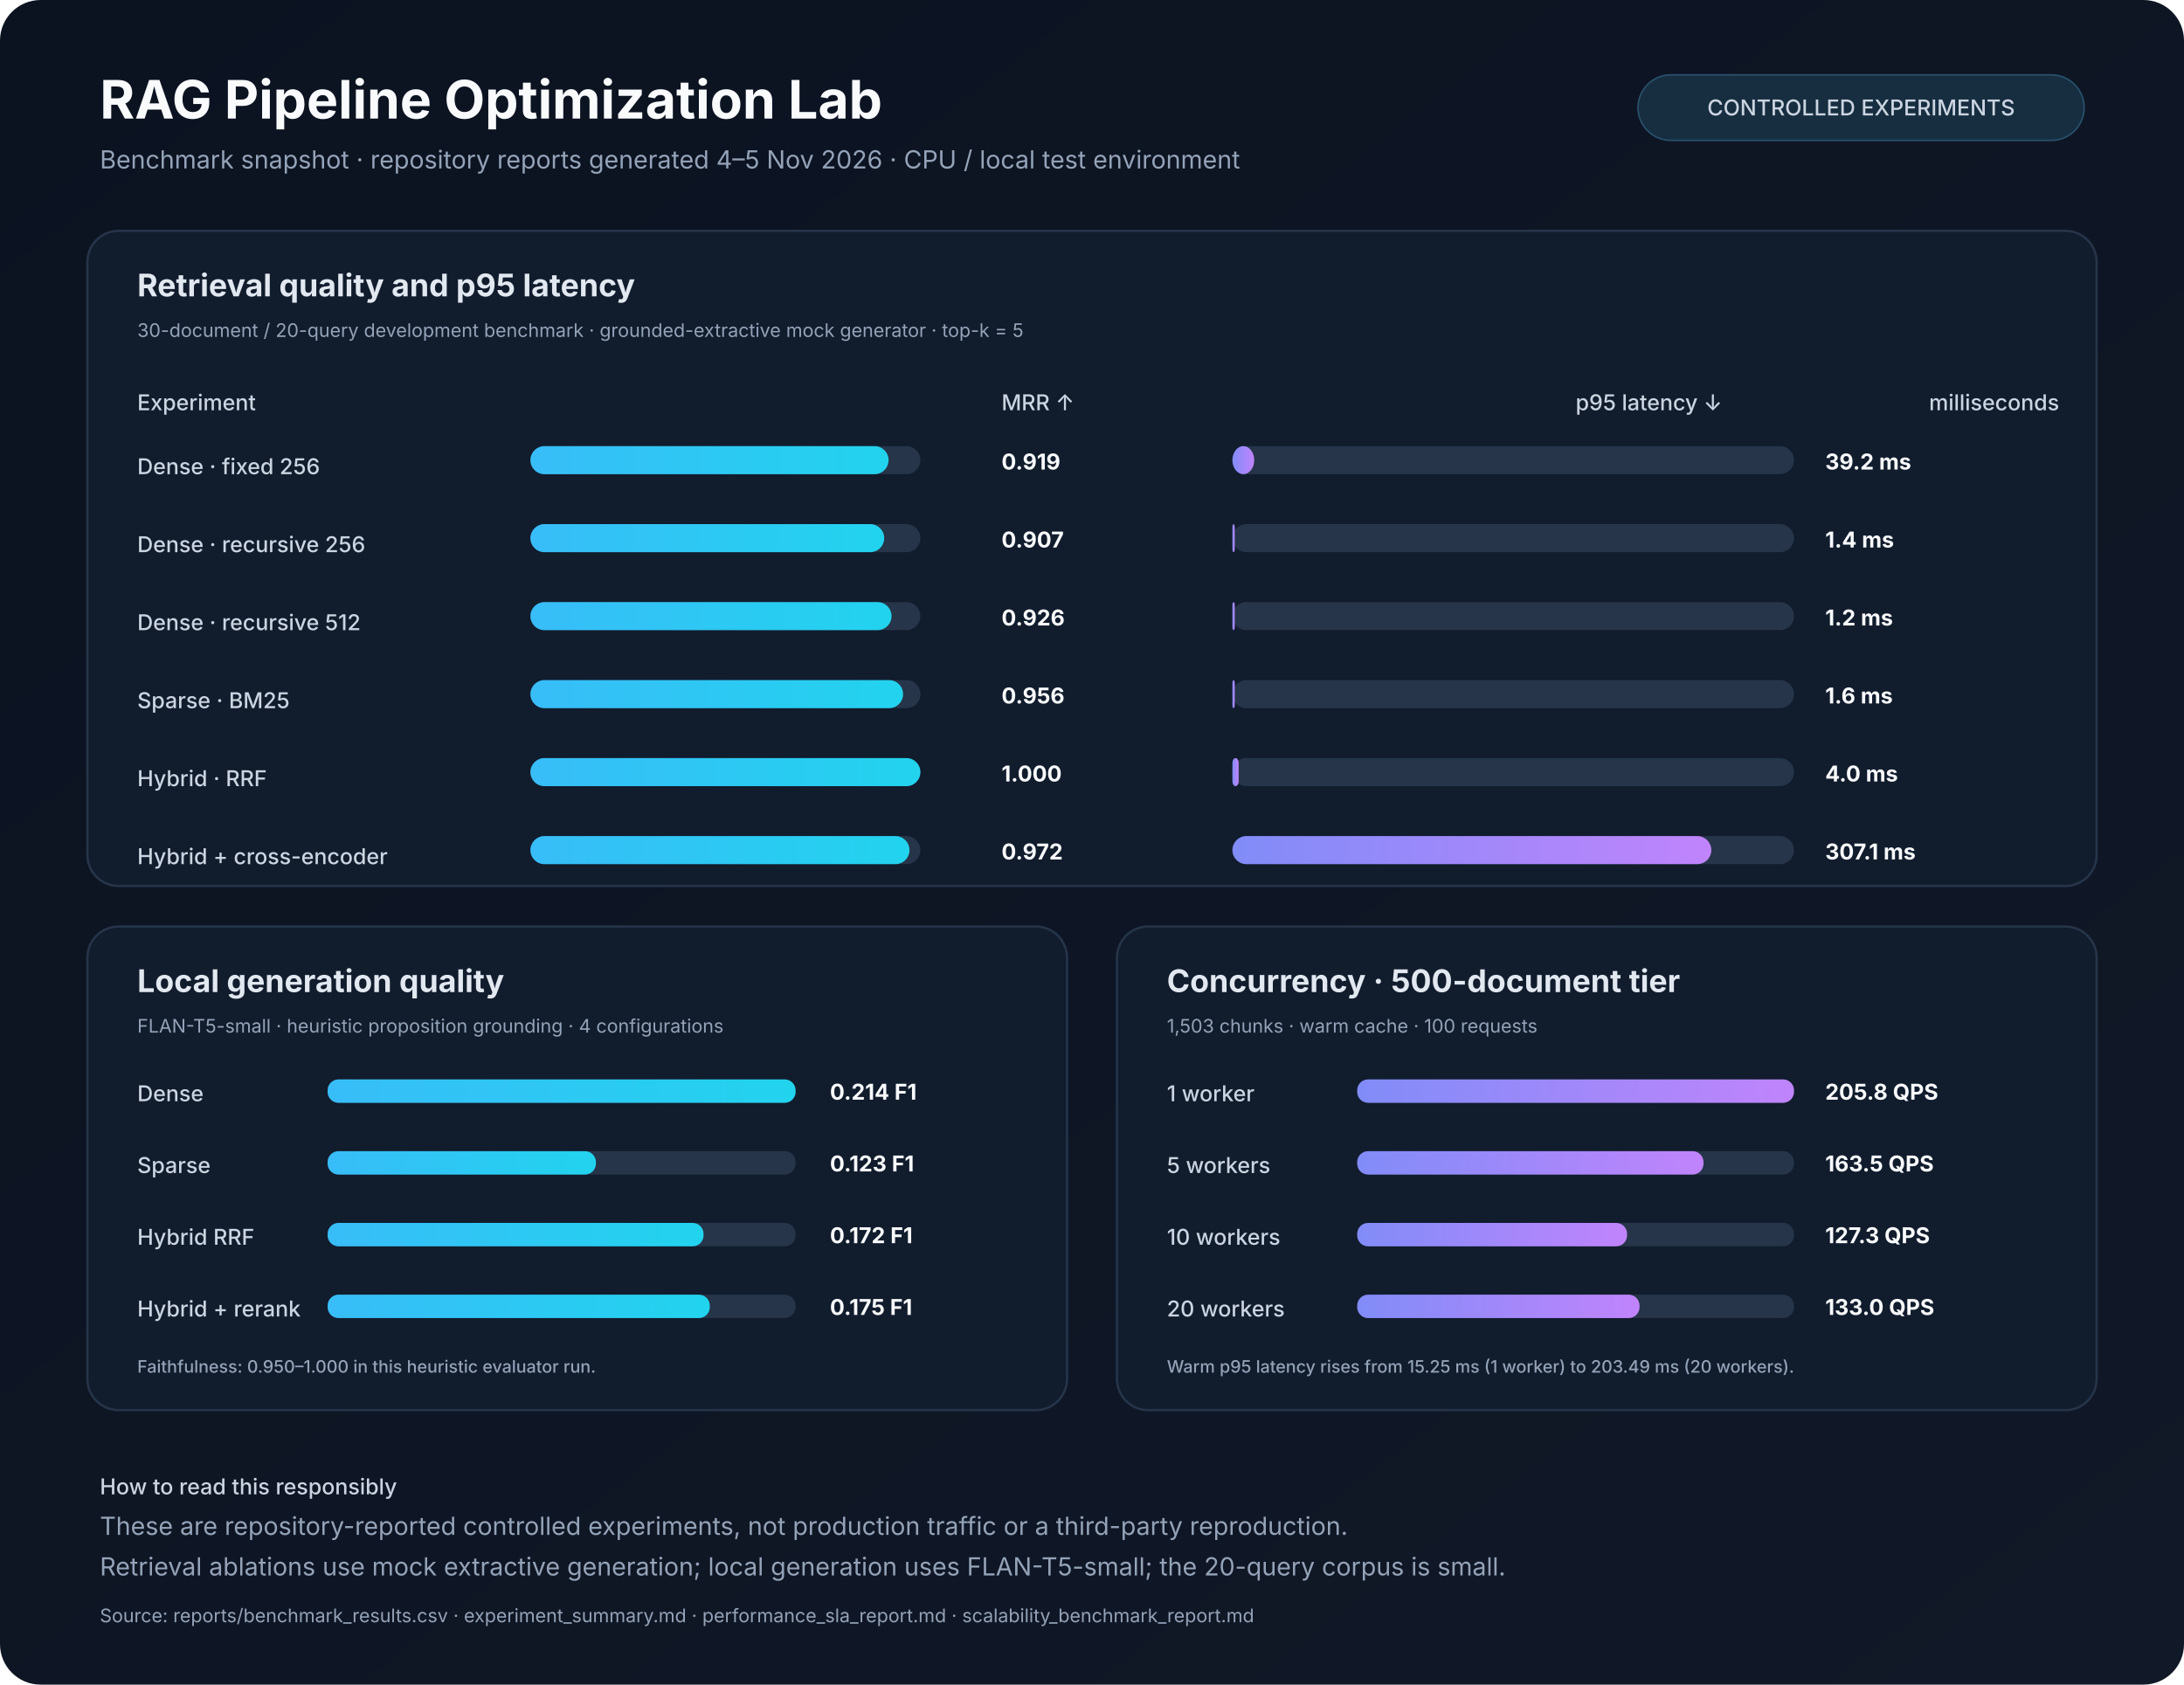
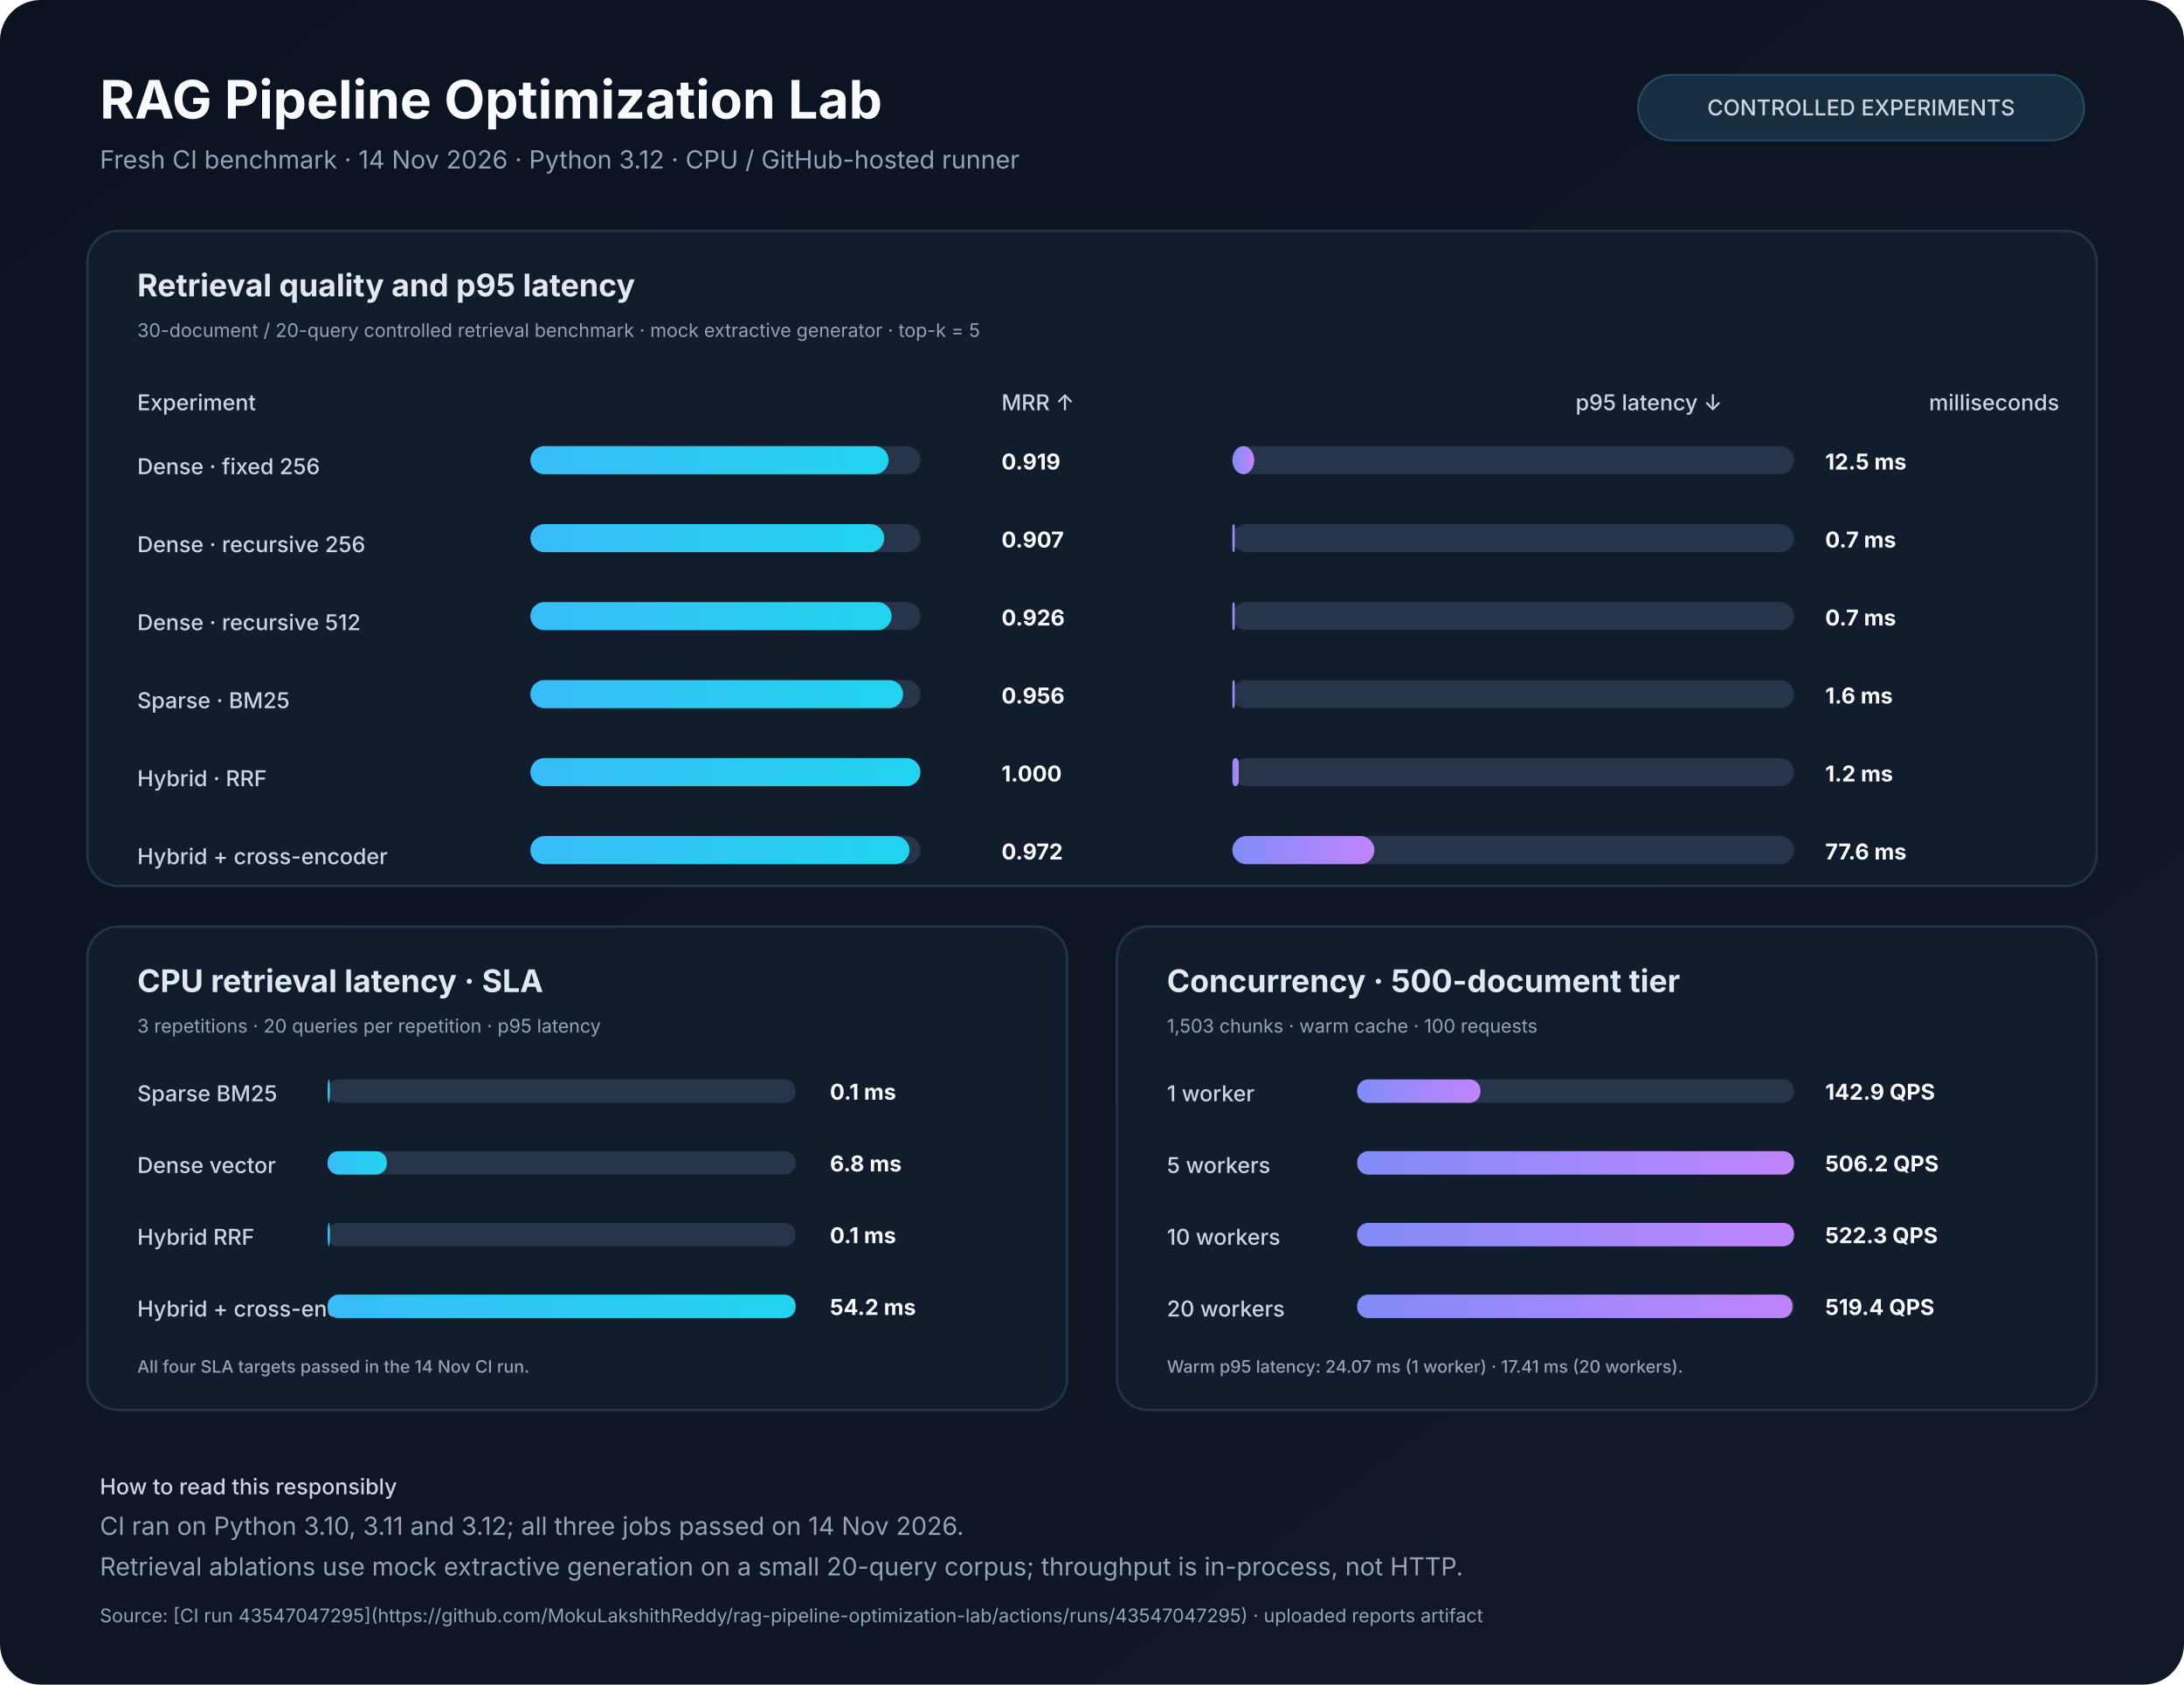
<svg xmlns="http://www.w3.org/2000/svg" width="1400" height="1080" viewBox="0 0 1400 1080" role="img" aria-labelledby="title desc">
  <defs>
    <linearGradient id="bg" x1="0" y1="0" x2="1" y2="1">
      <stop offset="0" stop-color="#0b1220" />
      <stop offset="1" stop-color="#111827" />
    </linearGradient>
    <linearGradient id="cyan" x1="0" y1="0" x2="1" y2="0">
      <stop offset="0" stop-color="#38bdf8" />
      <stop offset="1" stop-color="#22d3ee" />
    </linearGradient>
    <linearGradient id="violet" x1="0" y1="0" x2="1" y2="0">
      <stop offset="0" stop-color="#818cf8" />
      <stop offset="1" stop-color="#c084fc" />
    </linearGradient>
    <style>
    .h{font:700 34px Inter,Segoe UI,Arial,sans-serif;fill:#f8fafc}
    .sub{font:400 16px Inter,Segoe UI,Arial,sans-serif;fill:#94a3b8}
    .panel{fill:#111c2d;stroke:#253449;stroke-width:1.5}
    .pt{font:700 20px Inter,Segoe UI,Arial,sans-serif;fill:#e2e8f0}
    .lab{font:500 14px Inter,Segoe UI,Arial,sans-serif;fill:#cbd5e1}
    .muted{font:400 12px Inter,Segoe UI,Arial,sans-serif;fill:#94a3b8}
    .value{font:700 14px Inter,Segoe UI,Arial,sans-serif;fill:#f8fafc}
    .small{font:500 11px Inter,Segoe UI,Arial,sans-serif;fill:#94a3b8}
  </style>
  </defs>
  <rect width="1400" height="1080" rx="26" fill="url(#bg)" />
  <text x="64" y="76" class="h">RAG Pipeline Optimization Lab</text>
-   <text x="64" y="108" class="sub">Benchmark snapshot · repository reports generated 4–5 Nov 2026 · CPU / local test environment</text>
+   <text x="64" y="108" class="sub">Fresh CI benchmark · 14 Nov 2026 · Python 3.12 · CPU / GitHub-hosted runner</text>
  <rect x="1050" y="48" width="286" height="42" rx="21" fill="#172d40" stroke="#28506a" />
  <text x="1193" y="74" text-anchor="middle" class="lab" fill="#67e8f9">CONTROLLED EXPERIMENTS</text>
  <rect x="56" y="148" width="1288" height="420" rx="20" class="panel" />
  <text x="88" y="190" class="pt">Retrieval quality and p95 latency</text>
-   <text x="88" y="216" class="muted">30-document / 20-query development benchmark · grounded-extractive mock generator · top-k = 5</text>
+   <text x="88" y="216" class="muted">30-document / 20-query controlled retrieval benchmark · mock extractive generator · top-k = 5</text>
  <text x="88" y="263" class="lab">Experiment</text>
  <text x="642" y="263" class="lab">MRR ↑</text>
  <text x="1010" y="263" class="lab">p95 latency ↓</text>
  <text x="1320" y="263" text-anchor="end" class="lab">milliseconds</text>
  <g>
    <text x="88" y="304" class="lab">Dense · fixed 256</text>
    <rect x="340" y="286" width="250" height="18" rx="9" fill="#263549" />
    <rect x="340" y="286" width="229.6" height="18" rx="9" fill="url(#cyan)" />
    <text x="642" y="301" class="value">0.919</text>
    <rect x="790" y="286" width="360" height="18" rx="9" fill="#263549" />
    <rect x="790" y="286" width="14" height="18" rx="9" fill="url(#violet)" />
-     <text x="1170" y="301" class="value">39.2 ms</text>
+     <text x="1170" y="301" class="value">12.5 ms</text>
    <text x="88" y="354" class="lab">Dense · recursive 256</text>
    <rect x="340" y="336" width="250" height="18" rx="9" fill="#263549" />
    <rect x="340" y="336" width="226.8" height="18" rx="9" fill="url(#cyan)" />
    <text x="642" y="351" class="value">0.907</text>
    <rect x="790" y="336" width="360" height="18" rx="9" fill="#263549" />
    <rect x="790" y="336" width="1.5" height="18" rx="2" fill="url(#violet)" />
-     <text x="1170" y="351" class="value">1.4 ms</text>
+     <text x="1170" y="351" class="value">0.7 ms</text>
    <text x="88" y="404" class="lab">Dense · recursive 512</text>
    <rect x="340" y="386" width="250" height="18" rx="9" fill="#263549" />
    <rect x="340" y="386" width="231.5" height="18" rx="9" fill="url(#cyan)" />
    <text x="642" y="401" class="value">0.926</text>
    <rect x="790" y="386" width="360" height="18" rx="9" fill="#263549" />
    <rect x="790" y="386" width="1.5" height="18" rx="2" fill="url(#violet)" />
-     <text x="1170" y="401" class="value">1.2 ms</text>
+     <text x="1170" y="401" class="value">0.7 ms</text>
    <text x="88" y="454" class="lab">Sparse · BM25</text>
    <rect x="340" y="436" width="250" height="18" rx="9" fill="#263549" />
    <rect x="340" y="436" width="238.9" height="18" rx="9" fill="url(#cyan)" />
    <text x="642" y="451" class="value">0.956</text>
    <rect x="790" y="436" width="360" height="18" rx="9" fill="#263549" />
    <rect x="790" y="436" width="1.5" height="18" rx="2" fill="url(#violet)" />
    <text x="1170" y="451" class="value">1.6 ms</text>
    <text x="88" y="504" class="lab">Hybrid · RRF</text>
    <rect x="340" y="486" width="250" height="18" rx="9" fill="#263549" />
    <rect x="340" y="486" width="250" height="18" rx="9" fill="url(#cyan)" />
    <text x="642" y="501" class="value">1.000</text>
    <rect x="790" y="486" width="360" height="18" rx="9" fill="#263549" />
    <rect x="790" y="486" width="4" height="18" rx="3" fill="url(#violet)" />
-     <text x="1170" y="501" class="value">4.0 ms</text>
+     <text x="1170" y="501" class="value">1.2 ms</text>
    <text x="88" y="554" class="lab">Hybrid + cross-encoder</text>
    <rect x="340" y="536" width="250" height="18" rx="9" fill="#263549" />
    <rect x="340" y="536" width="243" height="18" rx="9" fill="url(#cyan)" />
    <text x="642" y="551" class="value">0.972</text>
    <rect x="790" y="536" width="360" height="18" rx="9" fill="#263549" />
-     <rect x="790" y="536" width="307" height="18" rx="9" fill="url(#violet)" />
-     <text x="1170" y="551" class="value">307.1 ms</text>
+     <rect x="790" y="536" width="91" height="18" rx="9" fill="url(#violet)" />
+     <text x="1170" y="551" class="value">77.6 ms</text>
  </g>
  <rect x="56" y="594" width="628" height="310" rx="20" class="panel" />
-   <text x="88" y="636" class="pt">Local generation quality</text>
-   <text x="88" y="662" class="muted">FLAN-T5-small · heuristic proposition grounding · 4 configurations</text>
-   <text x="88" y="706" class="lab">Dense</text>
+   <text x="88" y="636" class="pt">CPU retrieval latency · SLA</text>
+   <text x="88" y="662" class="muted">3 repetitions · 20 queries per repetition · p95 latency</text>
+   <text x="88" y="706" class="lab">Sparse BM25</text>
  <rect x="210" y="692" width="300" height="15" rx="7" fill="#263549" />
-   <rect x="210" y="692" width="300" height="15" rx="7" fill="url(#cyan)" />
-   <text x="532" y="705" class="value">0.214 F1</text>
-   <text x="88" y="752" class="lab">Sparse</text>
+   <rect x="210" y="692" width="1.5" height="15" rx="7" fill="url(#cyan)" />
+   <text x="532" y="705" class="value">0.1 ms</text>
+   <text x="88" y="752" class="lab">Dense vector</text>
  <rect x="210" y="738" width="300" height="15" rx="7" fill="#263549" />
-   <rect x="210" y="738" width="172" height="15" rx="7" fill="url(#cyan)" />
-   <text x="532" y="751" class="value">0.123 F1</text>
+   <rect x="210" y="738" width="38" height="15" rx="7" fill="url(#cyan)" />
+   <text x="532" y="751" class="value">6.8 ms</text>
  <text x="88" y="798" class="lab">Hybrid RRF</text>
  <rect x="210" y="784" width="300" height="15" rx="7" fill="#263549" />
-   <rect x="210" y="784" width="241" height="15" rx="7" fill="url(#cyan)" />
-   <text x="532" y="797" class="value">0.172 F1</text>
-   <text x="88" y="844" class="lab">Hybrid + rerank</text>
+   <rect x="210" y="784" width="1.5" height="15" rx="7" fill="url(#cyan)" />
+   <text x="532" y="797" class="value">0.1 ms</text>
+   <text x="88" y="844" class="lab">Hybrid + cross-encoder</text>
  <rect x="210" y="830" width="300" height="15" rx="7" fill="#263549" />
-   <rect x="210" y="830" width="245" height="15" rx="7" fill="url(#cyan)" />
-   <text x="532" y="843" class="value">0.175 F1</text>
-   <text x="88" y="880" class="small">Faithfulness: 0.950–1.000 in this heuristic evaluator run.</text>
+   <rect x="210" y="830" width="300" height="15" rx="7" fill="url(#cyan)" />
+   <text x="532" y="843" class="value">54.2 ms</text>
+   <text x="88" y="880" class="small">All four SLA targets passed in the 14 Nov CI run.</text>
  <rect x="716" y="594" width="628" height="310" rx="20" class="panel" />
  <text x="748" y="636" class="pt">Concurrency · 500-document tier</text>
  <text x="748" y="662" class="muted">1,503 chunks · warm cache · 100 requests</text>
  <text x="748" y="706" class="lab">1 worker</text>
  <rect x="870" y="692" width="280" height="15" rx="7" fill="#263549" />
-   <rect x="870" y="692" width="280" height="15" rx="7" fill="url(#violet)" />
-   <text x="1170" y="705" class="value">205.8 QPS</text>
+   <rect x="870" y="692" width="79" height="15" rx="7" fill="url(#violet)" />
+   <text x="1170" y="705" class="value">142.9 QPS</text>
  <text x="748" y="752" class="lab">5 workers</text>
  <rect x="870" y="738" width="280" height="15" rx="7" fill="#263549" />
-   <rect x="870" y="738" width="222" height="15" rx="7" fill="url(#violet)" />
-   <text x="1170" y="751" class="value">163.5 QPS</text>
+   <rect x="870" y="738" width="280" height="15" rx="7" fill="url(#violet)" />
+   <text x="1170" y="751" class="value">506.2 QPS</text>
  <text x="748" y="798" class="lab">10 workers</text>
  <rect x="870" y="784" width="280" height="15" rx="7" fill="#263549" />
-   <rect x="870" y="784" width="173" height="15" rx="7" fill="url(#violet)" />
-   <text x="1170" y="797" class="value">127.3 QPS</text>
+   <rect x="870" y="784" width="280" height="15" rx="7" fill="url(#violet)" />
+   <text x="1170" y="797" class="value">522.3 QPS</text>
  <text x="748" y="844" class="lab">20 workers</text>
  <rect x="870" y="830" width="280" height="15" rx="7" fill="#263549" />
-   <rect x="870" y="830" width="181" height="15" rx="7" fill="url(#violet)" />
-   <text x="1170" y="843" class="value">133.0 QPS</text>
-   <text x="748" y="880" class="small">Warm p95 latency rises from 15.25 ms (1 worker) to 203.49 ms (20 workers).</text>
+   <rect x="870" y="830" width="279" height="15" rx="7" fill="url(#violet)" />
+   <text x="1170" y="843" class="value">519.4 QPS</text>
+   <text x="748" y="880" class="small">Warm p95 latency: 24.07 ms (1 worker) · 17.41 ms (20 workers).</text>
  <text x="64" y="958" class="lab">How to read this responsibly</text>
-   <text x="64" y="984" class="sub">These are repository-reported controlled experiments, not production traffic or a third-party reproduction.</text>
-   <text x="64" y="1010" class="sub">Retrieval ablations use mock extractive generation; local generation uses FLAN-T5-small; the 20-query corpus is small.</text>
-   <text x="64" y="1040" class="muted">Source: reports/benchmark_results.csv · experiment_summary.md · performance_sla_report.md · scalability_benchmark_report.md</text>
+   <text x="64" y="984" class="sub">CI ran on Python 3.10, 3.11 and 3.12; all three jobs passed on 14 Nov 2026.</text>
+   <text x="64" y="1010" class="sub">Retrieval ablations use mock extractive generation on a small 20-query corpus; throughput is in-process, not HTTP.</text>
+   <text x="64" y="1040" class="muted">Source: [CI run 43547047295](https://github.com/MokuLakshithReddy/rag-pipeline-optimization-lab/actions/runs/43547047295) · uploaded reports artifact</text>
</svg>
